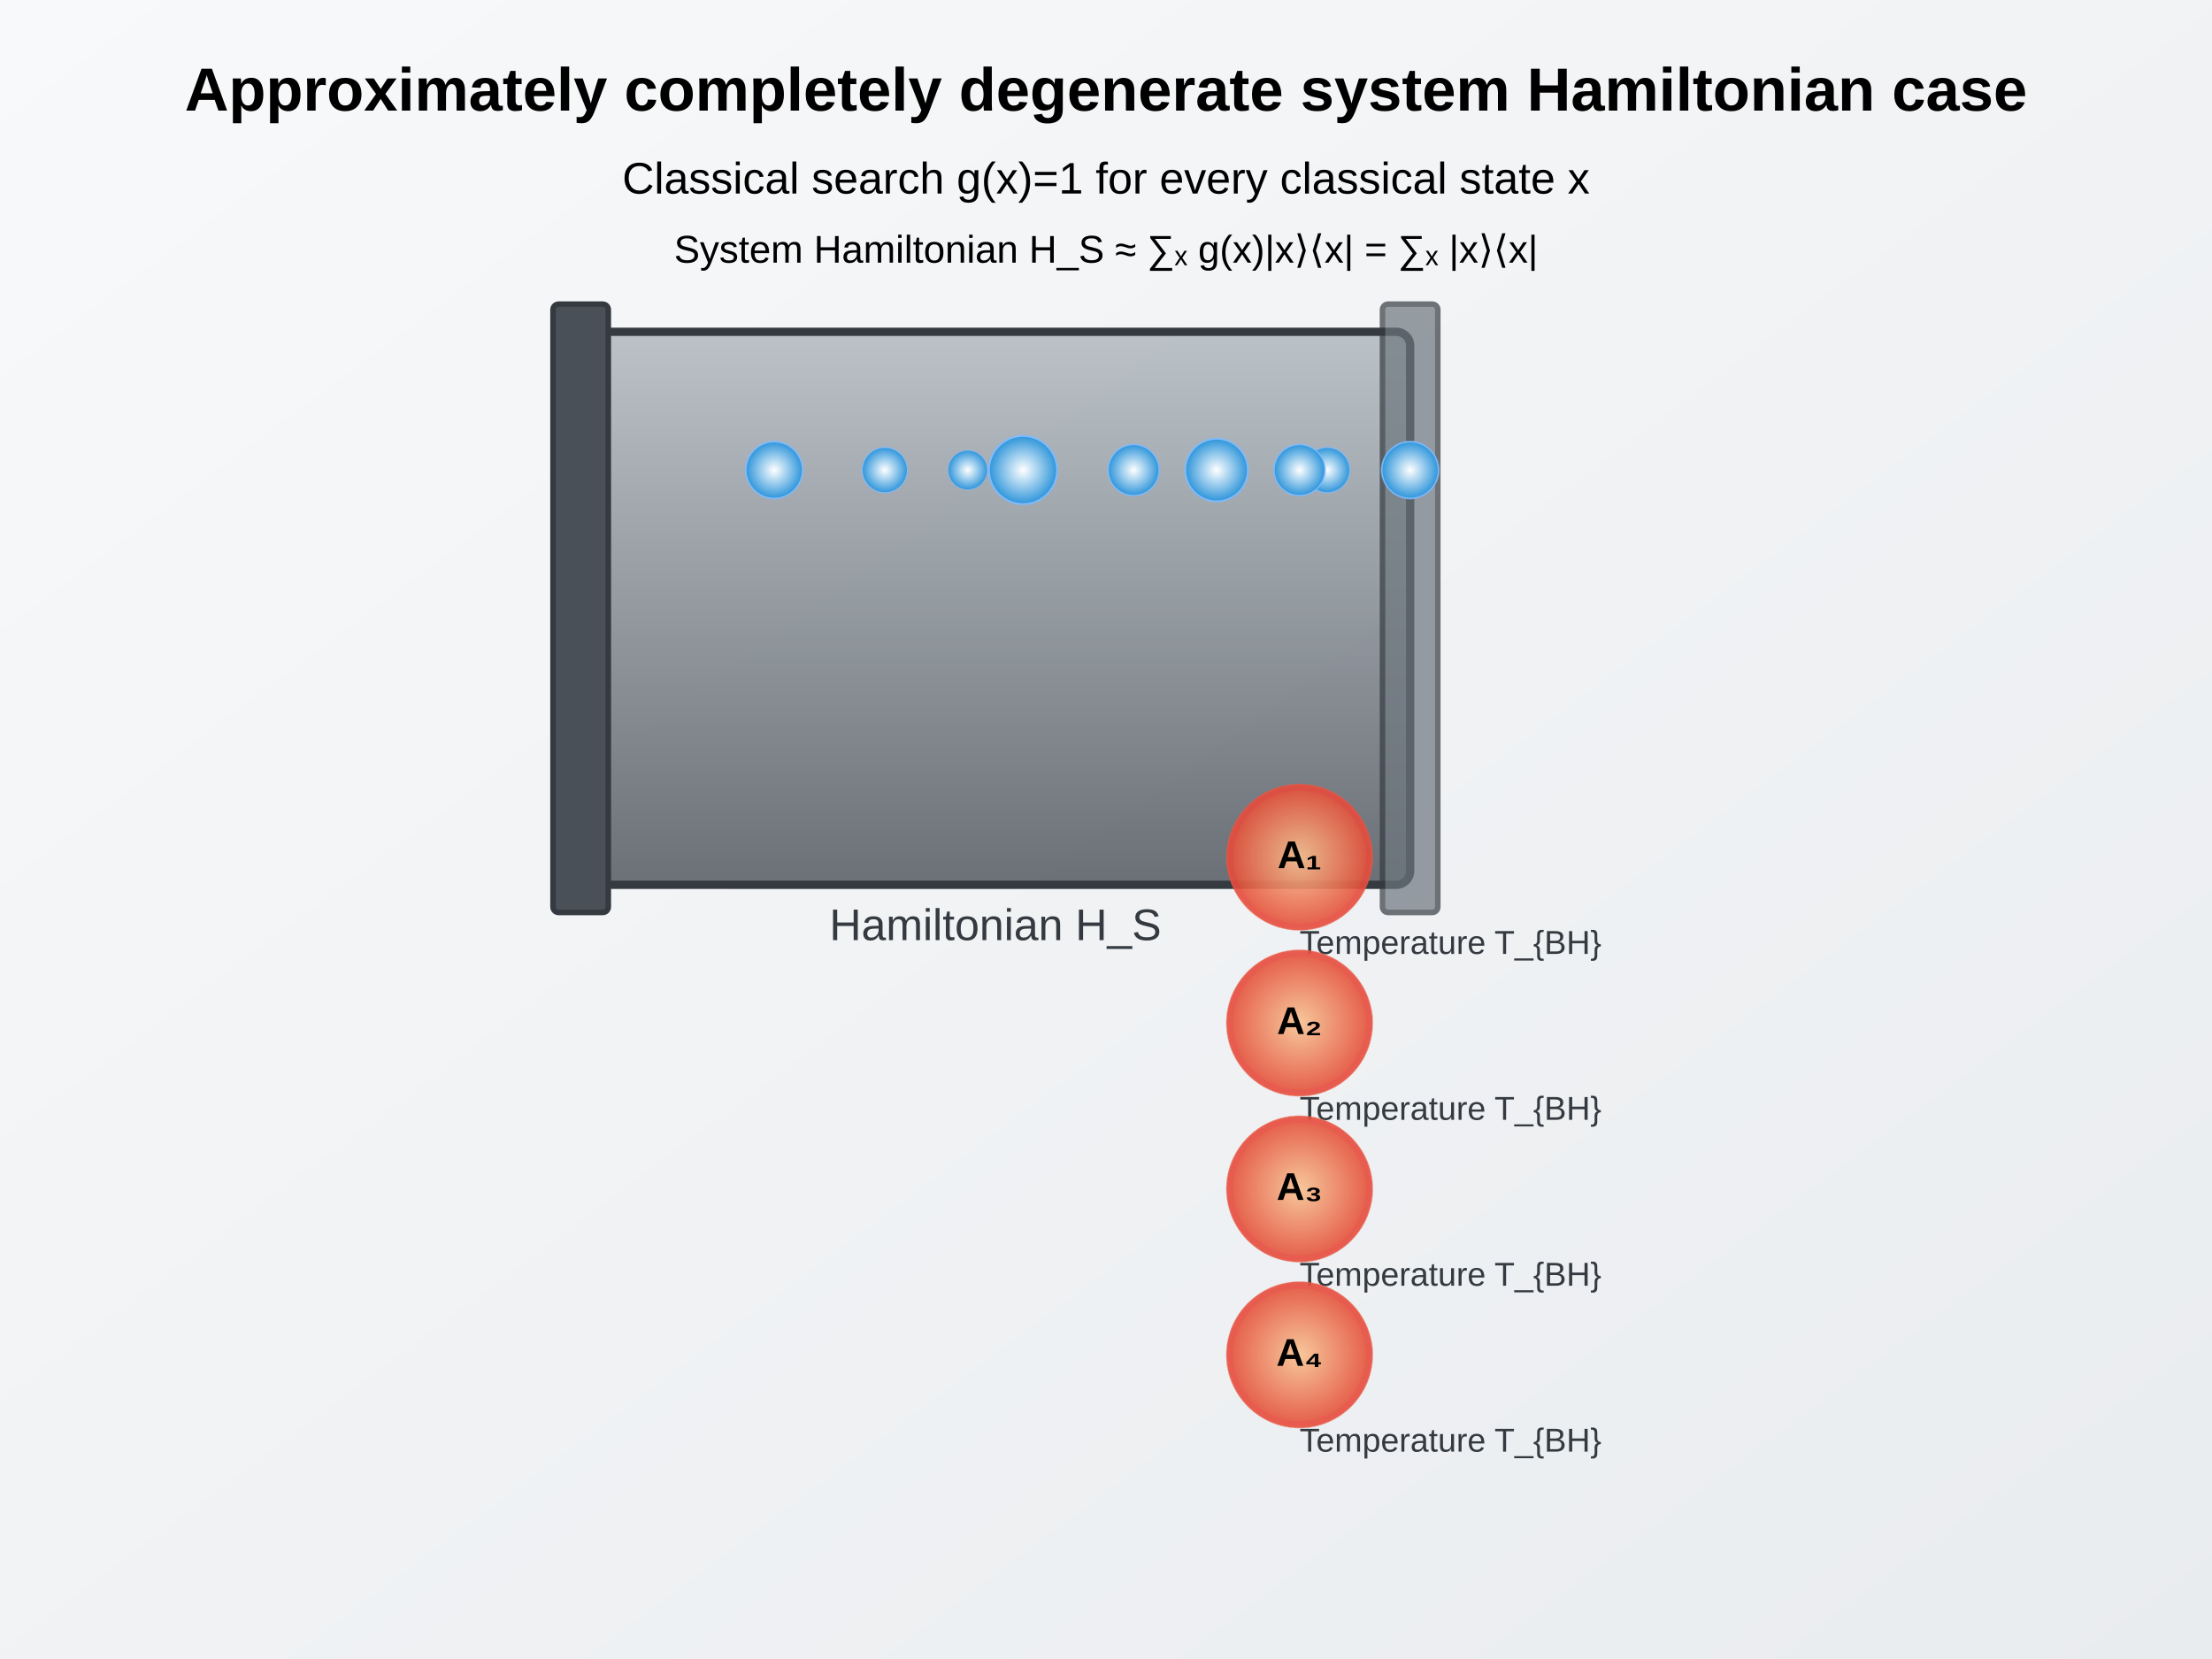
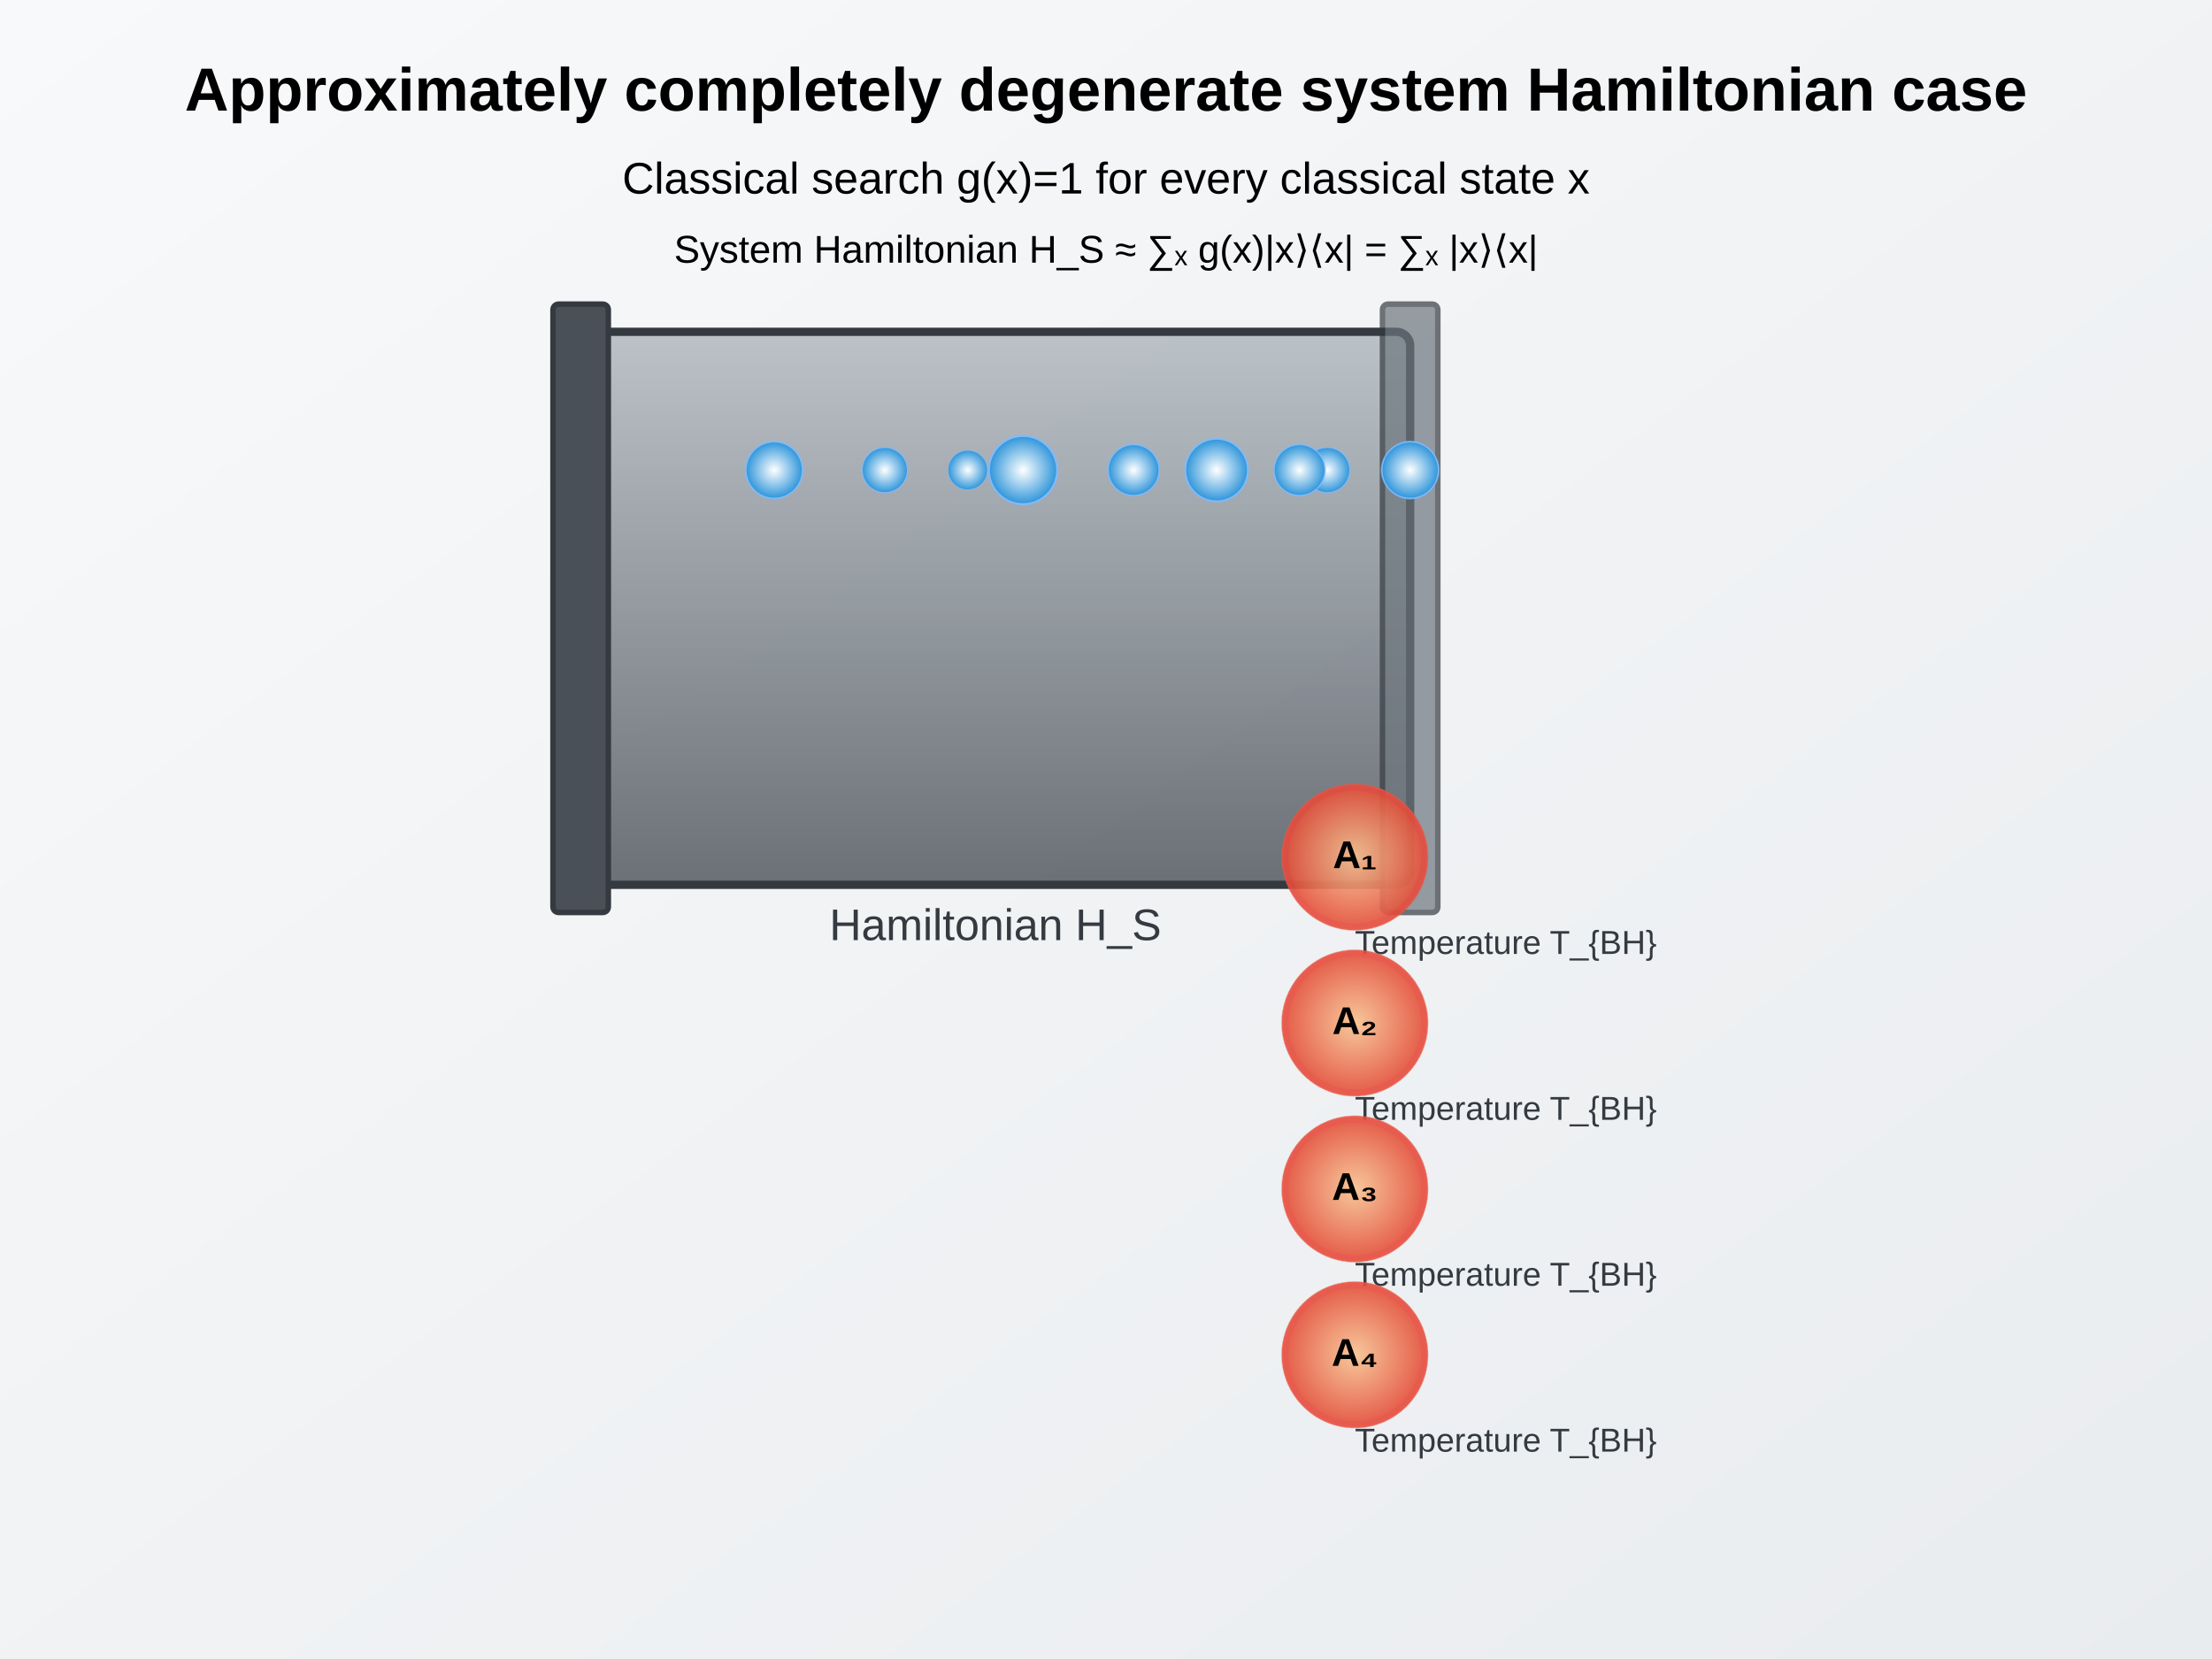
<svg xmlns="http://www.w3.org/2000/svg" viewBox="0 0 800 600">
  <defs>
    <linearGradient id="bg_grad" x1="0%" y1="0%" x2="100%" y2="100%">
      <stop offset="0%" style="stop-color:#f8f9fa;stop-opacity:1" />
      <stop offset="100%" style="stop-color:#e9ecef;stop-opacity:1" />
    </linearGradient>
    <linearGradient id="cavity_grad" x1="0%" y1="0%" x2="0%" y2="100%">
      <stop offset="0%" style="stop-color:#adb5bd;stop-opacity:0.8" />
      <stop offset="100%" style="stop-color:#495057;stop-opacity:0.8" />
    </linearGradient>
    <radialGradient id="atom_grad" cx="50%" cy="50%" r="50%" fx="50%" fy="50%">
      <stop offset="0%" style="stop-color:#f8c291;stop-opacity:1" />
      <stop offset="100%" style="stop-color:#e55039;stop-opacity:1" />
    </radialGradient>
    <radialGradient id="photon_grad" cx="50%" cy="50%" r="50%" fx="50%" fy="50%">
      <stop offset="0%" style="stop-color:#ffffff;stop-opacity:1" />
      <stop offset="100%" style="stop-color:#3498db;stop-opacity:1" />
    </radialGradient>
    <filter id="atom_glow" x="-50%" y="-50%" width="200%" height="200%">
      <feGaussianBlur in="SourceGraphic" stdDeviation="3" result="blur" />
      <feColorMatrix in="blur" type="matrix" values="1 0 0 0 0  0 1 0 0 0  0 0 1 0 0  0 0 0 18 -7" result="glow" />
      <feBlend in="SourceGraphic" in2="glow" mode="normal" />
    </filter>
    <filter id="photon_glow" x="-50%" y="-50%" width="200%" height="200%">
      <feGaussianBlur in="SourceGraphic" stdDeviation="4" result="blur" />
      <feColorMatrix in="blur" type="matrix" values="0 0 0 0 0.2  0 0 0 0 0.5  0 0 1 0 1  0 0 0 20 -7" result="glow" />
      <feBlend in="SourceGraphic" in2="glow" mode="normal" />
    </filter>
  </defs>
  <rect width="800" height="600" fill="url(#bg_grad)" />
  <text x="400" y="40" font-family="Arial" font-size="22" text-anchor="middle" font-weight="bold">
    Approximately completely degenerate system Hamiltonian case
  </text>
  <text x="400" y="70" font-family="Arial" font-size="16" text-anchor="middle">
    Classical search g(x)=1 for every classical state x
  </text>
  <text x="400" y="95" font-family="Arial" font-size="14" text-anchor="middle">
    System Hamiltonian H_S ≈ ∑ₓ g(x)|x⟩⟨x| = ∑ₓ |x⟩⟨x|
  </text>
  <g transform="translate(250, 170)">
    <rect x="-40" y="-50" width="300" height="200" rx="5" ry="5" fill="url(#cavity_grad)" stroke="#343a40" stroke-width="3" />
    <rect x="-50" y="-60" width="20" height="220" rx="2" ry="2" fill="#495057" stroke="#343a40" stroke-width="2" />
    <rect x="250" y="-60" width="20" height="220" rx="2" ry="2" fill="#6c757d" stroke="#343a40" stroke-width="2" opacity="0.7" />
    <circle cx="30" cy="0" r="10" fill="url(#photon_grad)" filter="url(#photon_glow)" />
    <circle cx="70" cy="0" r="8" fill="url(#photon_grad)" filter="url(#photon_glow)" />
    <circle cx="120" cy="0" r="12" fill="url(#photon_grad)" filter="url(#photon_glow)" />
    <circle cx="160" cy="0" r="9" fill="url(#photon_grad)" filter="url(#photon_glow)" />
    <circle cx="190" cy="0" r="11" fill="url(#photon_grad)" filter="url(#photon_glow)" />
    <circle cx="230" cy="0" r="8" fill="url(#photon_grad)" filter="url(#photon_glow)" />
    <circle cx="260" cy="0" r="10" fill="url(#photon_grad)" filter="url(#photon_glow)" />
    <circle cx="100" cy="0" r="7" fill="url(#photon_grad)" filter="url(#photon_glow)" />
    <circle cx="220" cy="0" r="9" fill="url(#photon_grad)" filter="url(#photon_glow)" />
    <text x="110" y="170" font-family="Arial" font-size="16" text-anchor="middle" fill="#343a40">Hamiltonian H_S</text>
  </g>
  <g transform="translate(430, 310)">
-     <circle cx="40" cy="0" r="25" fill="url(#atom_grad)" stroke="#e74c3c" stroke-width="2" filter="url(#atom_glow)" opacity="0.9" />
-     <text x="40" y="0" font-family="Arial" font-size="14" text-anchor="middle" dominant-baseline="middle" font-weight="bold">A₁</text>
-     <text x="40" y="35" font-family="Arial" font-size="12" text-anchor="start" fill="#343a40">Temperature T_{BH}</text>
+     <circle cx="60" cy="0" r="25" fill="url(#atom_grad)" stroke="#e74c3c" stroke-width="2" filter="url(#atom_glow)" opacity="0.9" />
+     <text x="60" y="0" font-family="Arial" font-size="14" text-anchor="middle" dominant-baseline="middle" font-weight="bold">A₁</text>
+     <text x="60" y="35" font-family="Arial" font-size="12" text-anchor="start" fill="#343a40">Temperature T_{BH}</text>
  </g>
  <g transform="translate(430, 370)">
-     <circle cx="40" cy="0" r="25" fill="url(#atom_grad)" stroke="#e74c3c" stroke-width="2" filter="url(#atom_glow)" opacity="0.9" />
-     <text x="40" y="0" font-family="Arial" font-size="14" text-anchor="middle" dominant-baseline="middle" font-weight="bold">A₂</text>
-     <text x="40" y="35" font-family="Arial" font-size="12" text-anchor="start" fill="#343a40">Temperature T_{BH}</text>
+     <circle cx="60" cy="0" r="25" fill="url(#atom_grad)" stroke="#e74c3c" stroke-width="2" filter="url(#atom_glow)" opacity="0.9" />
+     <text x="60" y="0" font-family="Arial" font-size="14" text-anchor="middle" dominant-baseline="middle" font-weight="bold">A₂</text>
+     <text x="60" y="35" font-family="Arial" font-size="12" text-anchor="start" fill="#343a40">Temperature T_{BH}</text>
  </g>
  <g transform="translate(430, 430)">
-     <circle cx="40" cy="0" r="25" fill="url(#atom_grad)" stroke="#e74c3c" stroke-width="2" filter="url(#atom_glow)" opacity="0.9" />
-     <text x="40" y="0" font-family="Arial" font-size="14" text-anchor="middle" dominant-baseline="middle" font-weight="bold">A₃</text>
-     <text x="40" y="35" font-family="Arial" font-size="12" text-anchor="start" fill="#343a40">Temperature T_{BH}</text>
+     <circle cx="60" cy="0" r="25" fill="url(#atom_grad)" stroke="#e74c3c" stroke-width="2" filter="url(#atom_glow)" opacity="0.9" />
+     <text x="60" y="0" font-family="Arial" font-size="14" text-anchor="middle" dominant-baseline="middle" font-weight="bold">A₃</text>
+     <text x="60" y="35" font-family="Arial" font-size="12" text-anchor="start" fill="#343a40">Temperature T_{BH}</text>
  </g>
  <g transform="translate(430, 490)">
-     <circle cx="40" cy="0" r="25" fill="url(#atom_grad)" stroke="#e74c3c" stroke-width="2" filter="url(#atom_glow)" opacity="0.9" />
-     <text x="40" y="0" font-family="Arial" font-size="14" text-anchor="middle" dominant-baseline="middle" font-weight="bold">A₄</text>
-     <text x="40" y="35" font-family="Arial" font-size="12" text-anchor="start" fill="#343a40">Temperature T_{BH}</text>
+     <circle cx="60" cy="0" r="25" fill="url(#atom_grad)" stroke="#e74c3c" stroke-width="2" filter="url(#atom_glow)" opacity="0.9" />
+     <text x="60" y="0" font-family="Arial" font-size="14" text-anchor="middle" dominant-baseline="middle" font-weight="bold">A₄</text>
+     <text x="60" y="35" font-family="Arial" font-size="12" text-anchor="start" fill="#343a40">Temperature T_{BH}</text>
  </g>
</svg>
